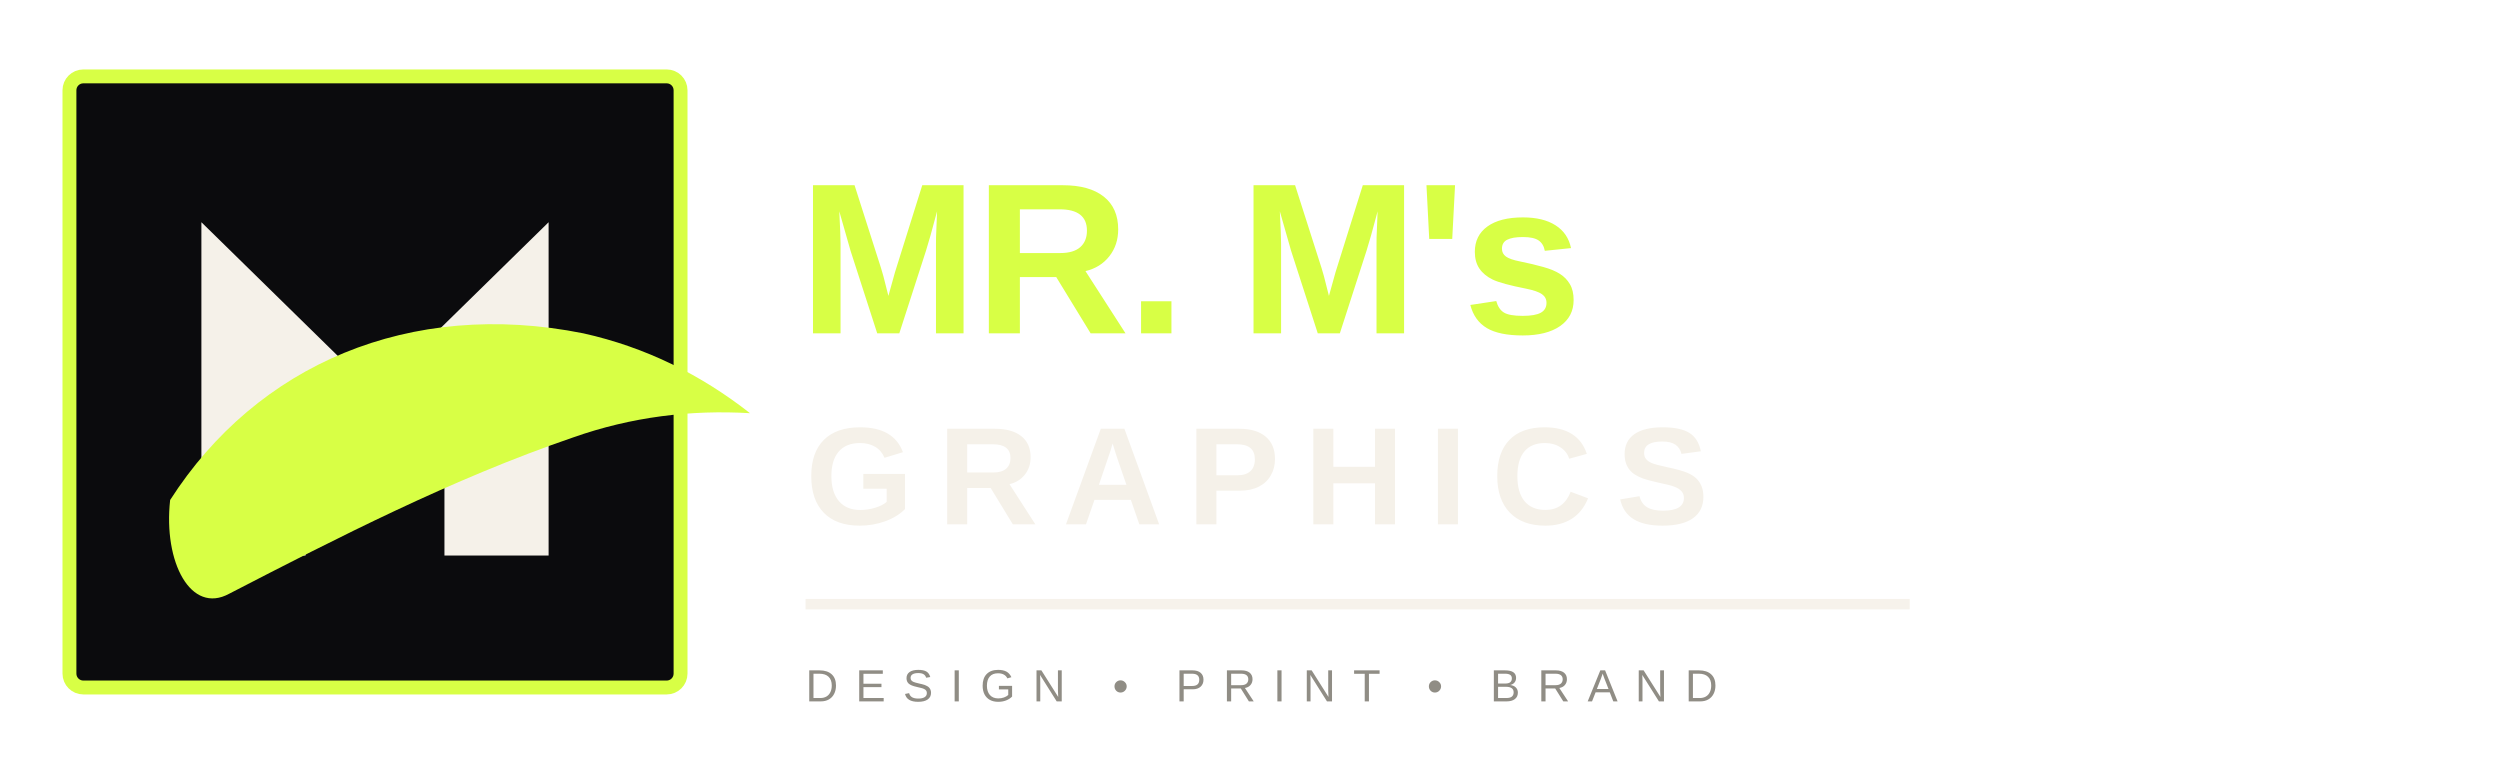
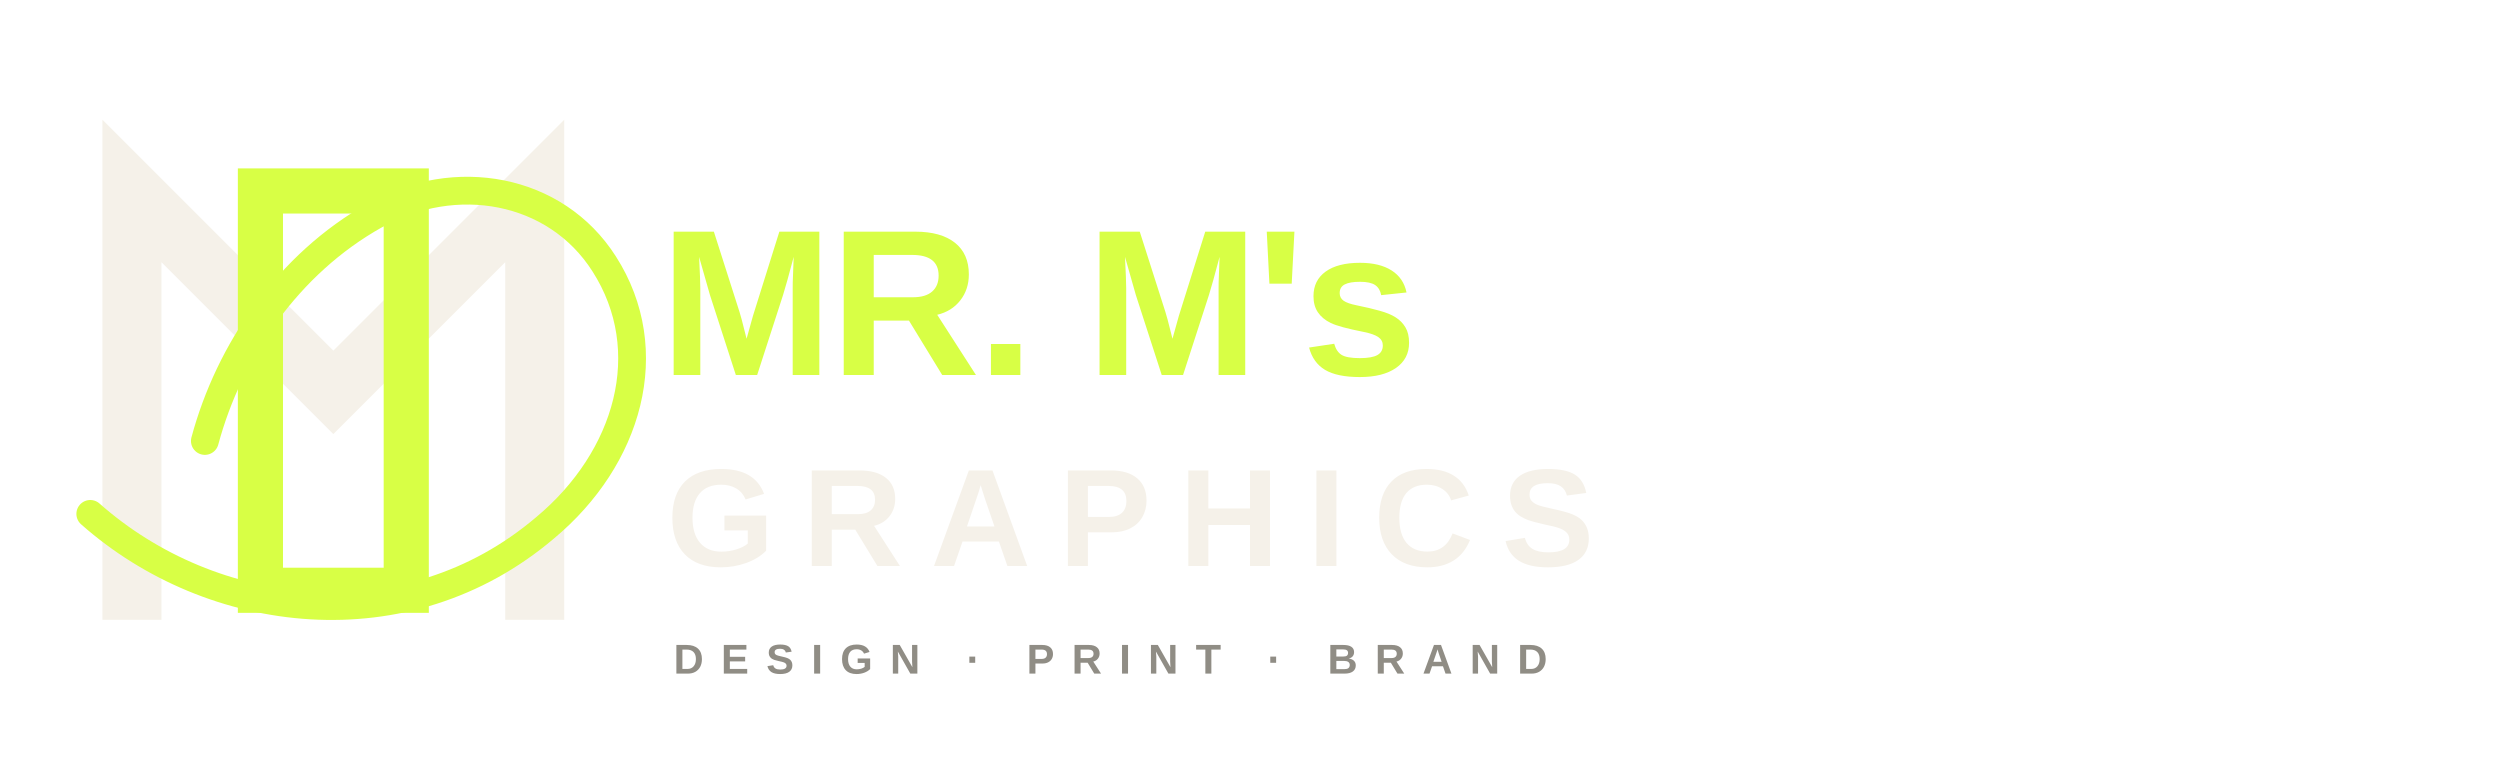
<svg xmlns="http://www.w3.org/2000/svg" viewBox="0 0 720 220" role="img" aria-labelledby="title desc">
  <rect width="720" height="220" fill="none" />
-   <g transform="translate(20 22)">
-     <rect x="0" y="0" width="176" height="176" rx="4" fill="#0b0b0d" stroke="#d8ff45" stroke-width="4" />
-     <path d="M38 138V42l50 49 50-49v96h-30V91l-20 20-20-20v47z" fill="#f5f1e9" />
-     <path d="M29 122c25-39 69-58 119-48 18 4 34 12 48 23-17-1-34 1-51 7-35 12-68 29-99 45-11 6-19-9-17-27z" fill="#d8ff45" />
-   </g>
-   <g font-family="Space Grotesk, Arial, sans-serif" font-weight="700">
-     <text x="230" y="96" font-size="62" fill="#d8ff45" letter-spacing="-1">MR. M's</text>
-     <text x="232" y="151" font-size="40" fill="#f5f1e9" letter-spacing="7">GRAPHICS</text>
-     <line x1="232" y1="174" x2="550" y2="174" stroke="#f5f1e9" stroke-width="3" opacity=".9" />
-     <text x="232" y="202" font-family="DM Sans, Arial, sans-serif" font-weight="500" font-size="13" fill="#908d85" letter-spacing="5">DESIGN • PRINT • BRAND</text>
+   <g transform="translate(18 20)">
+     <path d="M20 150V35l58 58 58-58v115" fill="none" stroke="#f5f1e9" stroke-width="17" stroke-linecap="square" stroke-linejoin="miter" />
+     <path d="M57 35h42v115H57z" fill="none" stroke="#d8ff45" stroke-width="13" />
+     <path d="M8 128c35 31 91 38 131 4 24-20 33-51 17-76-14-22-43-27-66-14-25 14-42 39-49 65" fill="none" stroke="#d8ff45" stroke-width="8" stroke-linecap="round" />
+     <text x="172" y="88" fill="#d8ff45" font-family="Space Grotesk,Arial,sans-serif" font-size="60" font-weight="700" letter-spacing="-1">MR. M's</text>
+     <text x="174" y="143" fill="#f5f1e9" font-family="Space Grotesk,Arial,sans-serif" font-size="40" font-weight="700" letter-spacing="8">GRAPHICS</text>
+     <text x="176" y="174" fill="#908d85" font-family="DM Sans,Arial,sans-serif" font-size="12" font-weight="600" letter-spacing="5">DESIGN · PRINT · BRAND</text>
  </g>
</svg>
